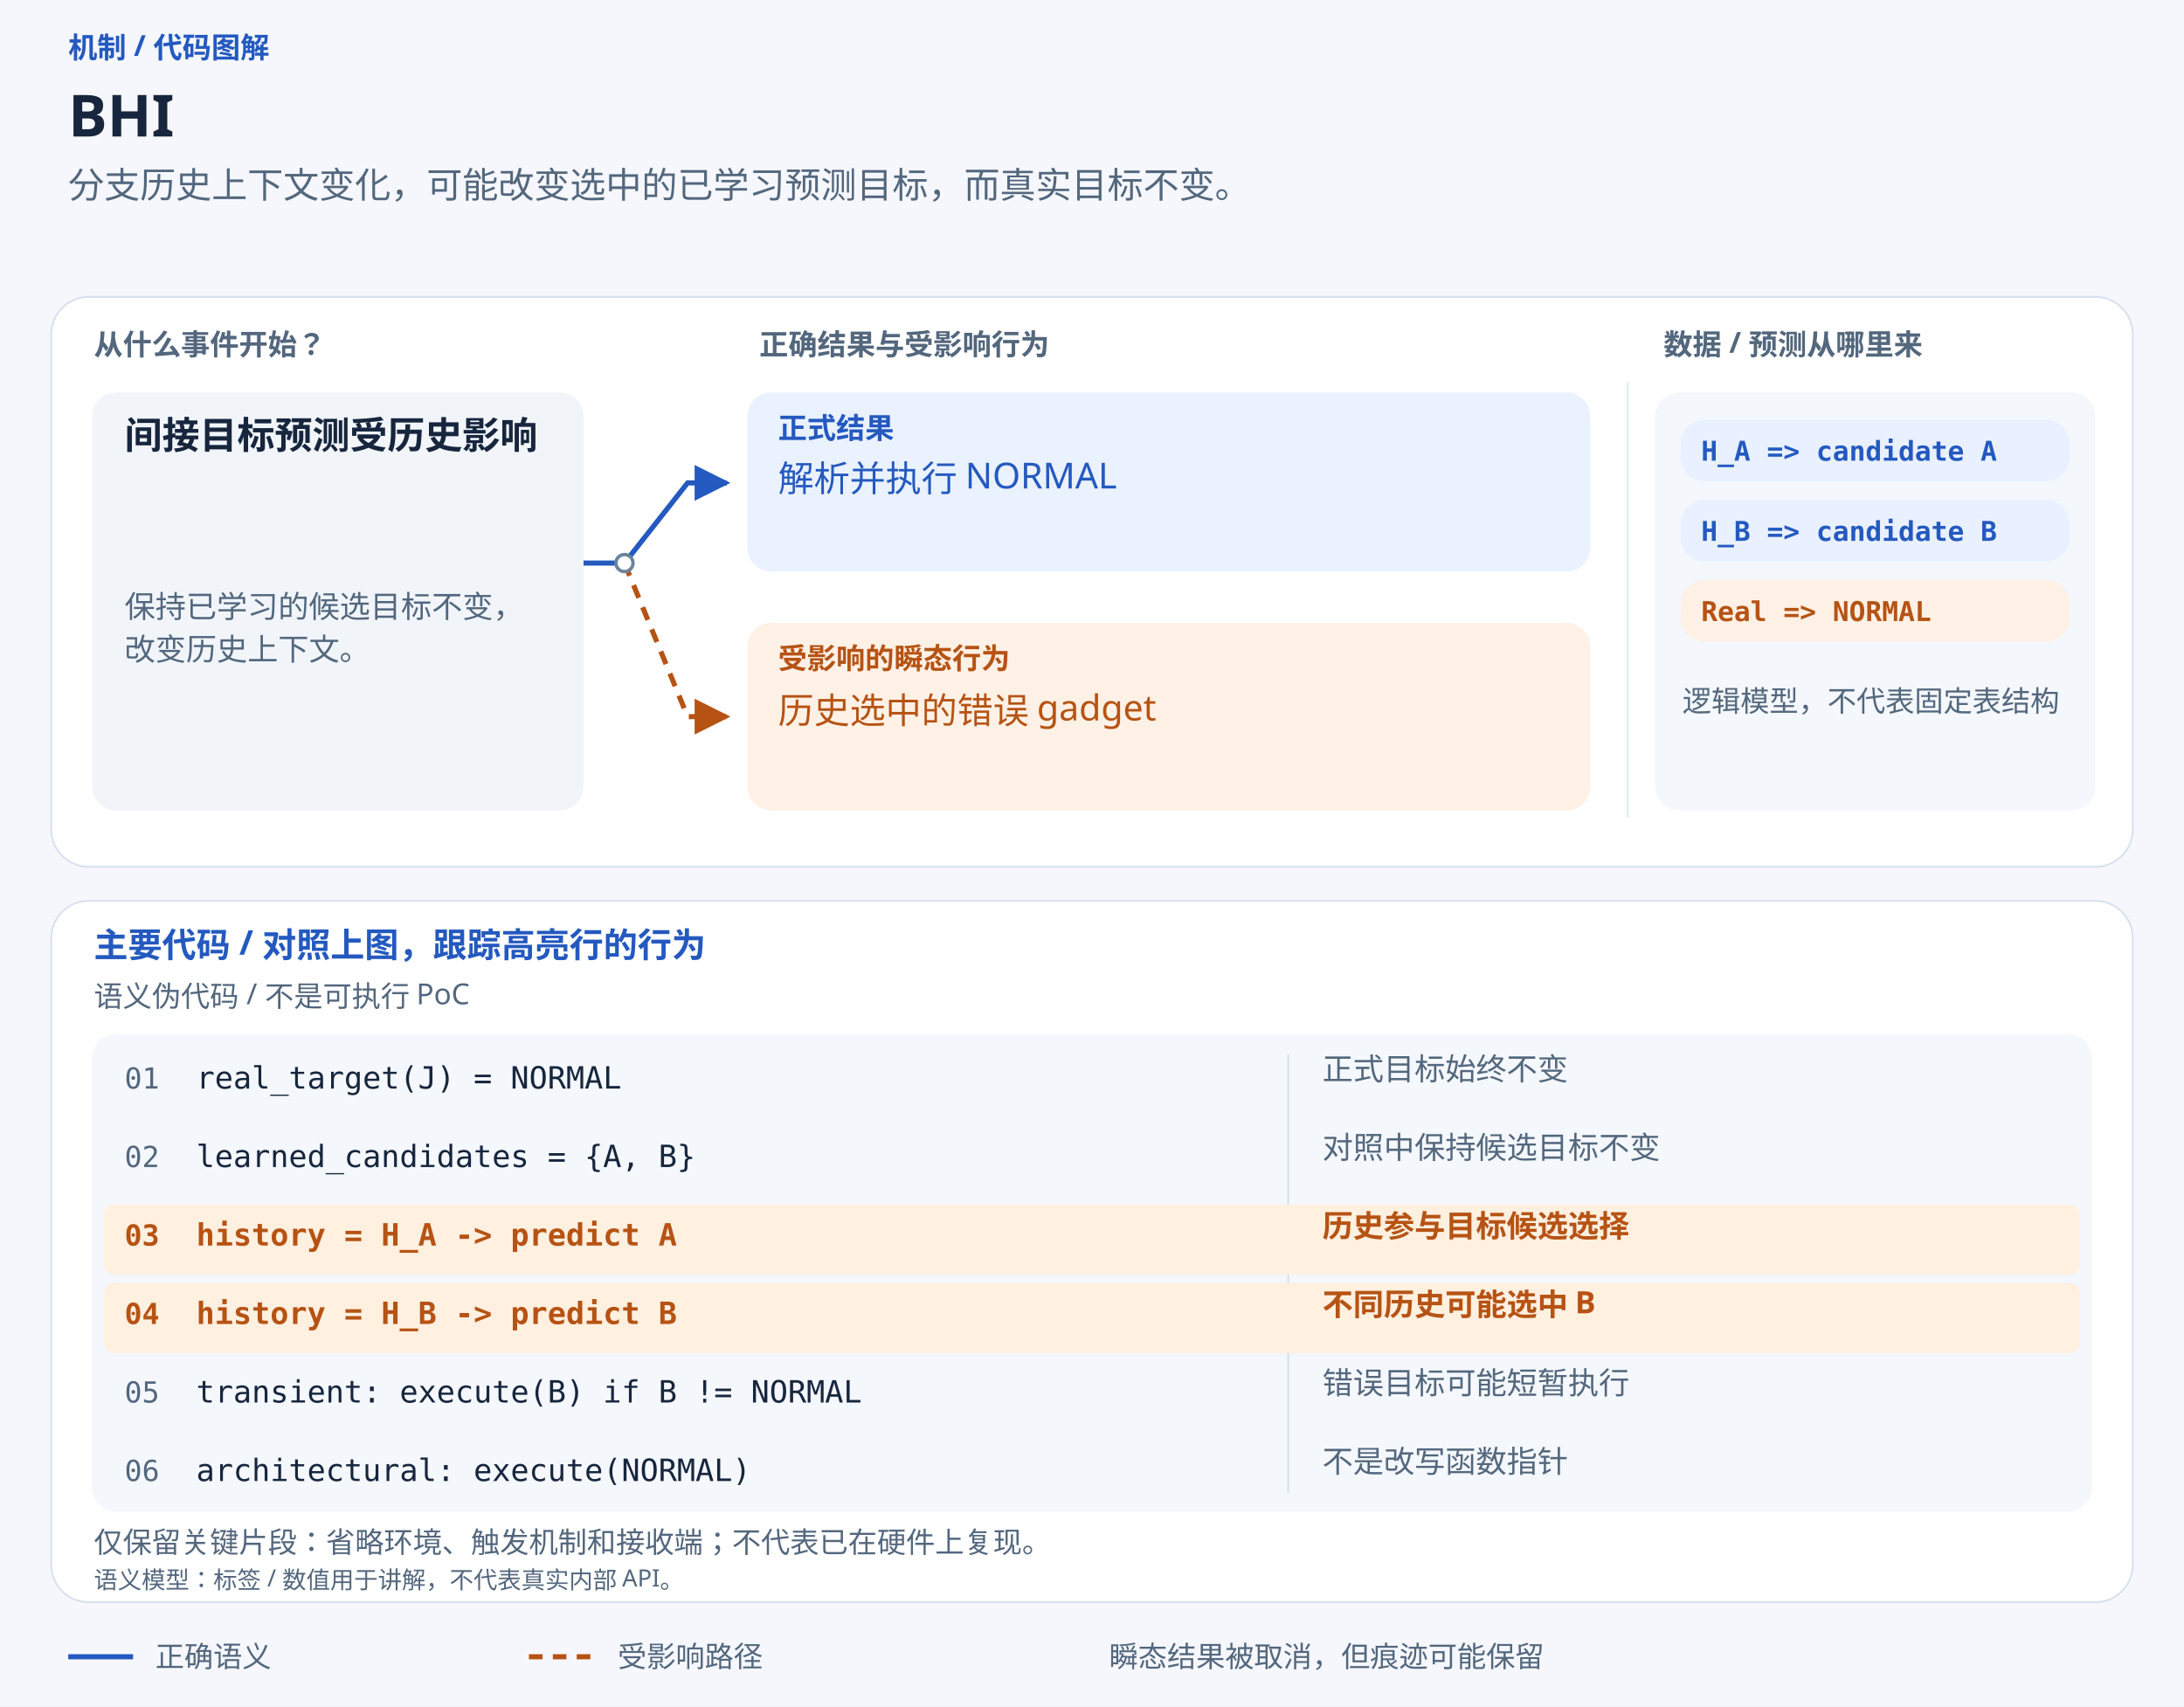
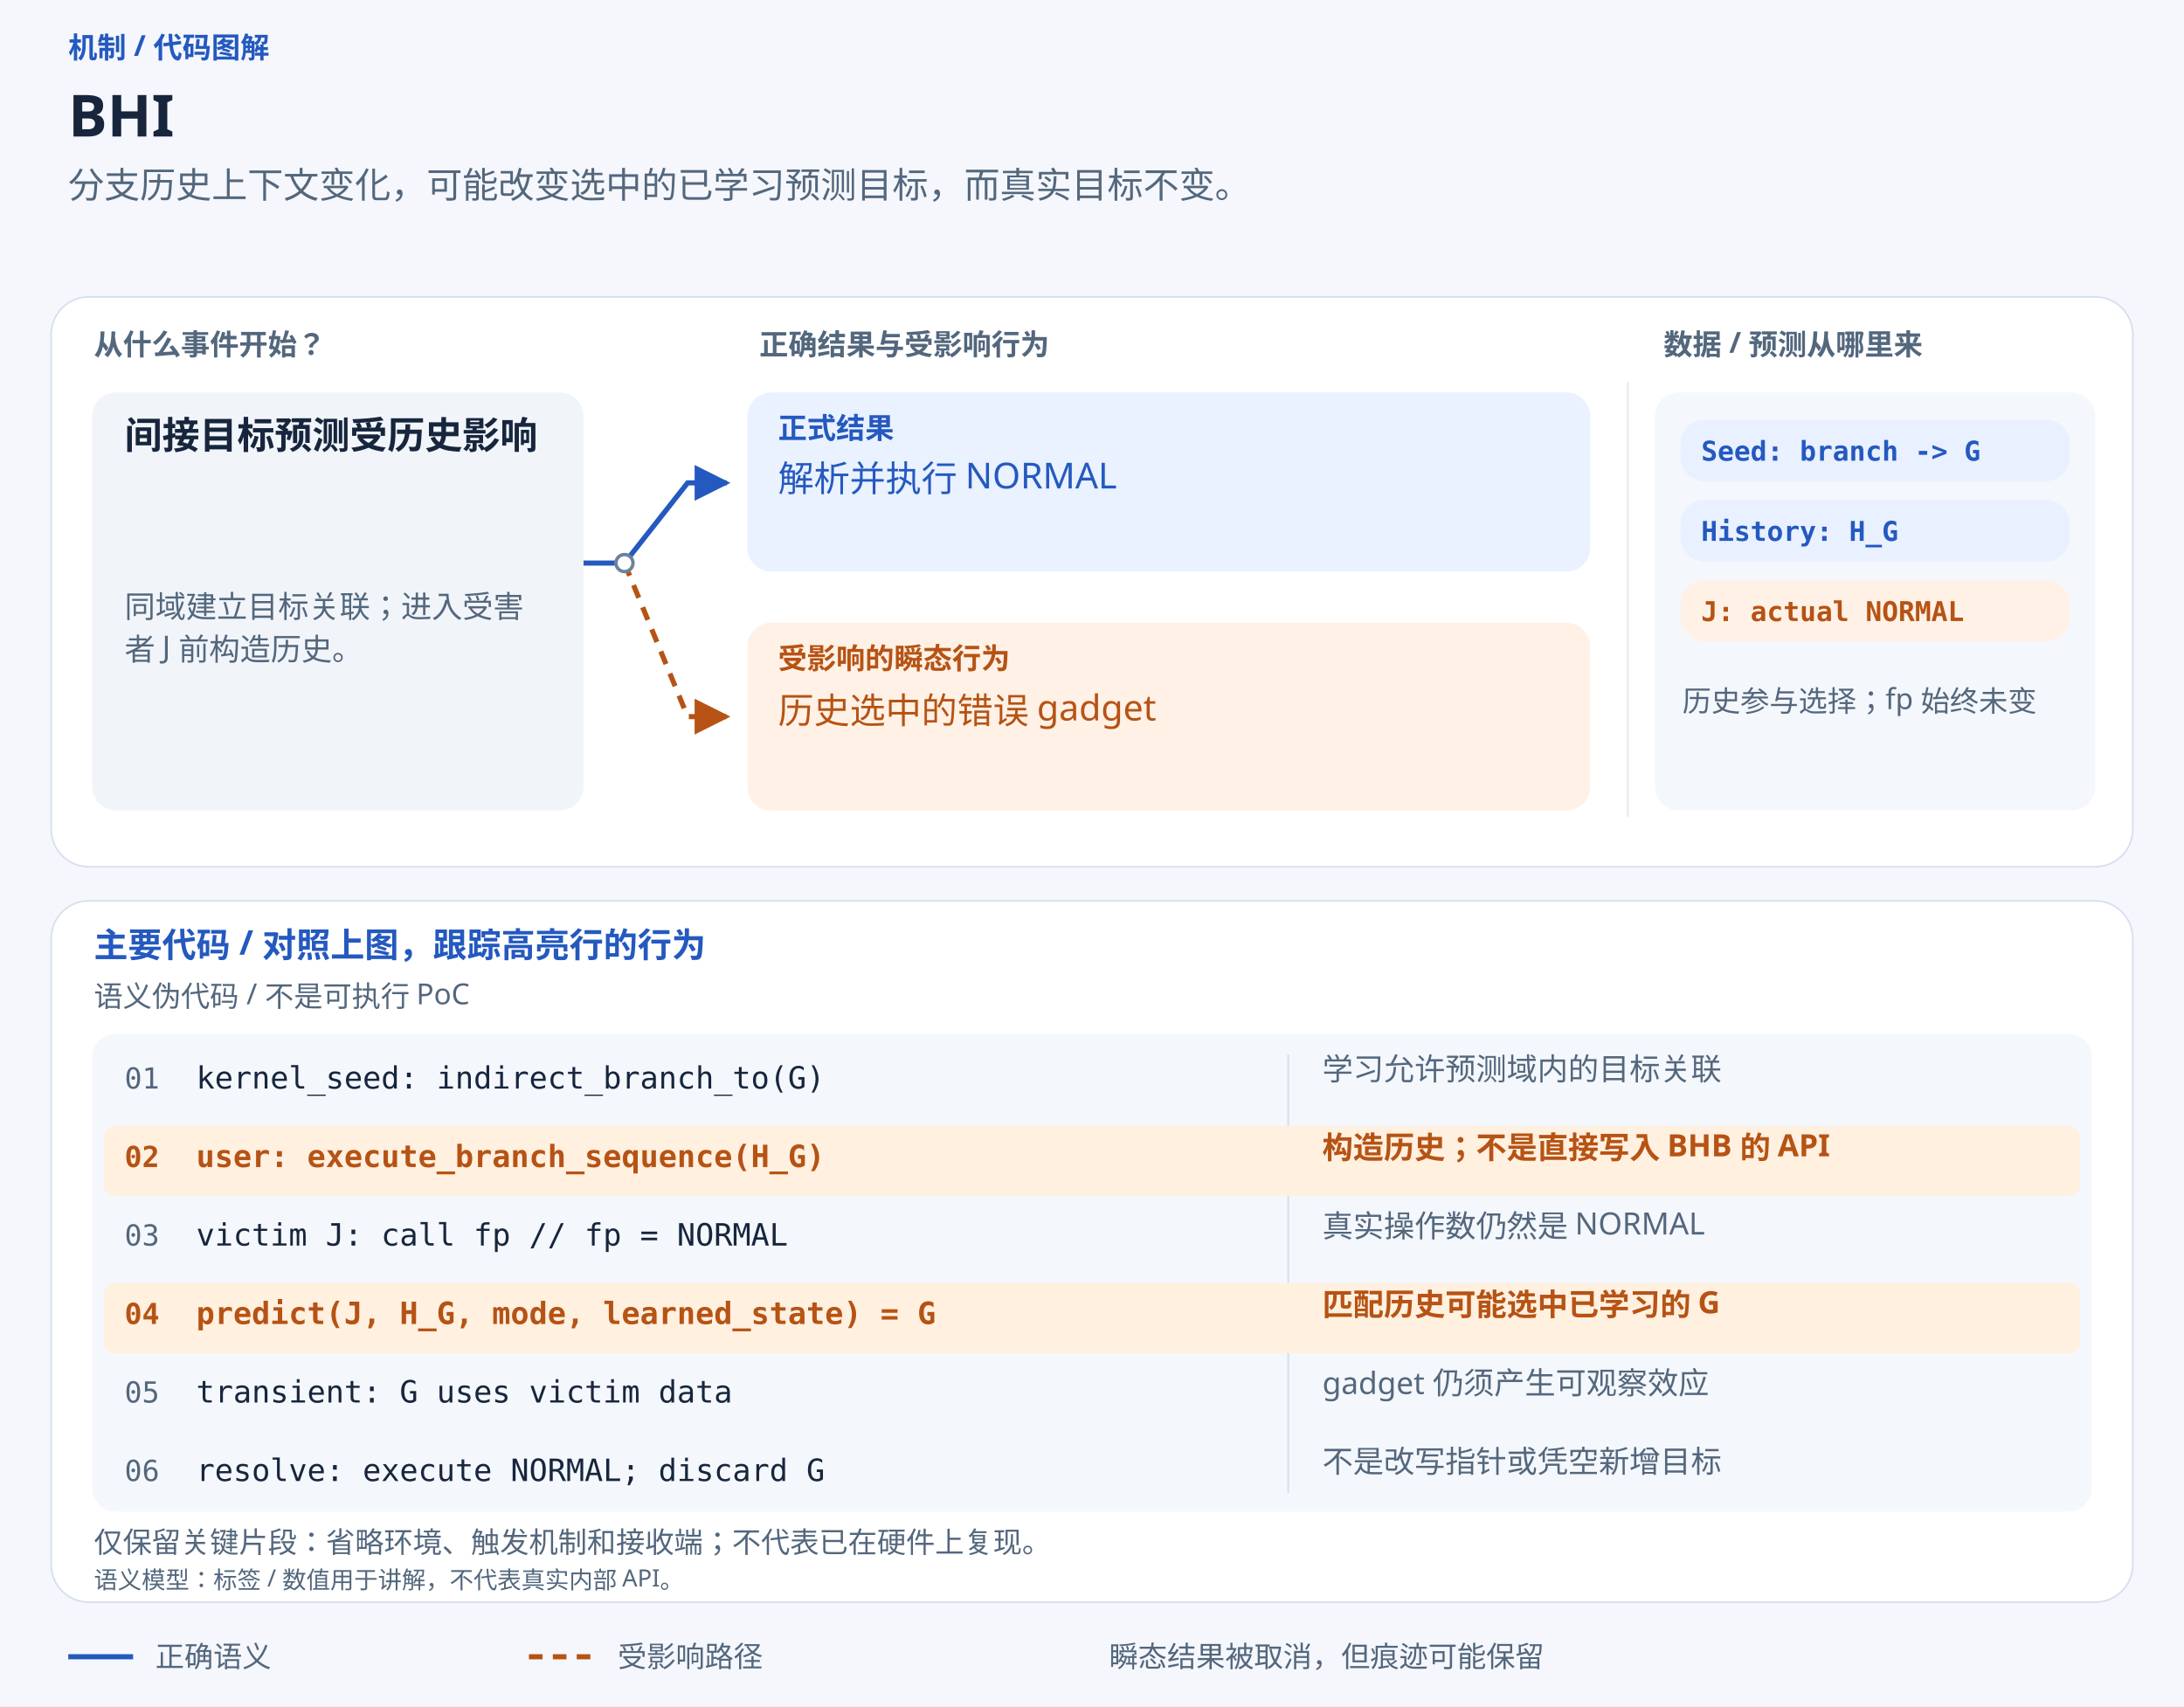
<svg xmlns="http://www.w3.org/2000/svg" viewBox="0 0 1280 1000" role="img" aria-labelledby="title desc">
  <defs>
    <marker id="blue" viewBox="0 0 10 10" refX="9" refY="5" markerWidth="7" markerHeight="7" orient="auto">
      <path d="M0 0L10 5L0 10Z" fill="#2459bf" />
    </marker>
    <marker id="orange" viewBox="0 0 10 10" refX="9" refY="5" markerWidth="7" markerHeight="7" orient="auto">
      <path d="M0 0L10 5L0 10Z" fill="#b65314" />
    </marker>
  </defs>
  <rect width="1280" height="1000" fill="#f5f7fc" />
  <g font-family="system-ui, sans-serif">
    <text x="40" y="34" font-size="17" fill="#2459bf" font-weight="700">机制 / 代码图解</text>
    <text x="40" y="80" font-size="34" fill="#17263d" font-weight="700">BHI</text>
    <text x="40" y="116" font-size="21" fill="#53677d">分支历史上下文变化，可能改变选中的已学习预测目标，而真实目标不变。</text>
    <rect x="30" y="174" width="1220" height="334" rx="22" fill="#fff" stroke="#d6e0ef" />
    <text x="55" y="208" font-size="17" fill="#53677d" font-weight="700">从什么事件开始？</text>
    <text x="445" y="208" font-size="17" fill="#53677d" font-weight="700">正确结果与受影响行为</text>
    <text x="975" y="208" font-size="17" fill="#53677d" font-weight="700">数据 / 预测从哪里来</text>
    <rect x="54" y="230" width="288" height="245" rx="14" fill="#f1f5fa" stroke="none" />
    <text x="73" y="263" font-size="22" fill="#17263d" font-weight="700">间接目标预测受历史影响</text>
-     <text x="73" y="362" font-size="18" fill="#53677d">保持已学习的候选目标不变，</text>
-     <text x="73" y="387" font-size="18" fill="#53677d">改变历史上下文。</text>
+     <text x="73" y="362" font-size="18" fill="#53677d">同域建立目标关联；进入受害</text>
+     <text x="73" y="387" font-size="18" fill="#53677d">者 J 前构造历史。</text>
    <rect x="438" y="230" width="494" height="105" rx="14" fill="#eaf1ff" stroke="none" />
    <text x="456" y="257" font-size="17" fill="#2459bf" font-weight="700">正式结果</text>
    <text x="456" y="288" font-size="21" fill="#2459bf">解析并执行 NORMAL</text>
    <rect x="438" y="365" width="494" height="110" rx="14" fill="#fff1e6" stroke="none" />
    <text x="456" y="392" font-size="17" fill="#b65314" font-weight="700">受影响的瞬态行为</text>
    <text x="456" y="424" font-size="21" fill="#b65314">历史选中的错误 gadget</text>
    <path d="M342 330H366L403 283H426" fill="none" stroke="#2459bf" stroke-width="3" marker-end="url(#blue)" />
    <path d="M366 330L403 420H426" fill="none" stroke="#b65314" stroke-width="3" stroke-dasharray="8 6" marker-end="url(#orange)" />
    <circle cx="366" cy="330" r="5" fill="white" stroke="#6c839c" stroke-width="2" />
    <path d="M954 224V479" stroke="#e1e8f0" />
    <rect x="970" y="230" width="258" height="245" rx="14" fill="#f4f7fb" stroke="none" />
    <rect x="985" y="246" width="228" height="36" rx="14" fill="#e9f0ff" stroke="none" />
-     <text x="997" y="270" font-size="16" fill="#2459bf" font-weight="700" font-family="ui-monospace, SFMono-Regular, Consolas, monospace">H_A =&gt; candidate A</text>
+     <text x="997" y="270" font-size="16" fill="#2459bf" font-weight="700" font-family="ui-monospace, SFMono-Regular, Consolas, monospace">Seed: branch -&gt; G</text>
    <rect x="985" y="293" width="228" height="36" rx="14" fill="#e9f0ff" stroke="none" />
-     <text x="997" y="317" font-size="16" fill="#2459bf" font-weight="700" font-family="ui-monospace, SFMono-Regular, Consolas, monospace">H_B =&gt; candidate B</text>
+     <text x="997" y="317" font-size="16" fill="#2459bf" font-weight="700" font-family="ui-monospace, SFMono-Regular, Consolas, monospace">History: H_G</text>
    <rect x="985" y="340" width="228" height="36" rx="14" fill="#fff1e6" stroke="none" />
-     <text x="997" y="364" font-size="16" fill="#b65314" font-weight="700" font-family="ui-monospace, SFMono-Regular, Consolas, monospace">Real =&gt; NORMAL</text>
-     <text x="986" y="417" font-size="17" fill="#53677d">逻辑模型，不代表固定表结构</text>
+     <text x="997" y="364" font-size="16" fill="#b65314" font-weight="700" font-family="ui-monospace, SFMono-Regular, Consolas, monospace">J: actual NORMAL</text>
+     <text x="986" y="417" font-size="17" fill="#53677d">历史参与选择；fp 始终未变</text>
    <rect x="30" y="528" width="1220" height="411" rx="22" fill="#fff" stroke="#d6e0ef" />
    <text x="55" y="561" font-size="20" fill="#2459bf" font-weight="700">主要代码 / 对照上图，跟踪高亮行的行为</text>
    <text x="55" y="590" font-size="17" fill="#53677d">语义伪代码 / 不是可执行 PoC</text>
    <rect x="54" y="606" width="1172" height="280" rx="14" fill="#f4f7fb" stroke="none" />
    <path d="M755 618V875" stroke="#d5deeb" />
    <text x="73" y="638" font-size="17" fill="#53677d" font-family="ui-monospace, SFMono-Regular, Consolas, monospace">01</text>
-     <text x="115" y="638" font-size="18" fill="#17263d" font-family="ui-monospace, SFMono-Regular, Consolas, monospace" class="code-line">real_target(J) = NORMAL</text>
-     <text x="775" y="633" font-size="18" fill="#53677d">正式目标始终不变</text>
-     <text x="73" y="684" font-size="17" fill="#53677d" font-family="ui-monospace, SFMono-Regular, Consolas, monospace">02</text>
-     <text x="115" y="684" font-size="18" fill="#17263d" font-family="ui-monospace, SFMono-Regular, Consolas, monospace" class="code-line">learned_candidates = {A, B}</text>
-     <text x="775" y="679" font-size="18" fill="#53677d">对照中保持候选目标不变</text>
-     <rect x="61" y="706" width="1158" height="41" rx="6" fill="#fff0e0" stroke="none" class="code-highlight" />
-     <text x="73" y="730" font-size="17" fill="#b65314" font-weight="700" font-family="ui-monospace, SFMono-Regular, Consolas, monospace">03</text>
-     <text x="115" y="730" font-size="18" fill="#b65314" font-weight="700" font-family="ui-monospace, SFMono-Regular, Consolas, monospace" class="code-line">history = H_A -&gt; predict A</text>
-     <text x="775" y="725" font-size="18" fill="#b65314" font-weight="700">历史参与目标候选选择</text>
+     <text x="115" y="638" font-size="18" fill="#17263d" font-family="ui-monospace, SFMono-Regular, Consolas, monospace" class="code-line">kernel_seed: indirect_branch_to(G)</text>
+     <text x="775" y="633" font-size="18" fill="#53677d">学习允许预测域内的目标关联</text>
+     <rect x="61" y="660" width="1158" height="41" rx="6" fill="#fff0e0" stroke="none" class="code-highlight" />
+     <text x="73" y="684" font-size="17" fill="#b65314" font-weight="700" font-family="ui-monospace, SFMono-Regular, Consolas, monospace">02</text>
+     <text x="115" y="684" font-size="18" fill="#b65314" font-weight="700" font-family="ui-monospace, SFMono-Regular, Consolas, monospace" class="code-line">user: execute_branch_sequence(H_G)</text>
+     <text x="775" y="679" font-size="18" fill="#b65314" font-weight="700">构造历史；不是直接写入 BHB 的 API</text>
+     <text x="73" y="730" font-size="17" fill="#53677d" font-family="ui-monospace, SFMono-Regular, Consolas, monospace">03</text>
+     <text x="115" y="730" font-size="18" fill="#17263d" font-family="ui-monospace, SFMono-Regular, Consolas, monospace" class="code-line">victim J: call fp  // fp = NORMAL</text>
+     <text x="775" y="725" font-size="18" fill="#53677d">真实操作数仍然是 NORMAL</text>
    <rect x="61" y="752" width="1158" height="41" rx="6" fill="#fff0e0" stroke="none" class="code-highlight" />
    <text x="73" y="776" font-size="17" fill="#b65314" font-weight="700" font-family="ui-monospace, SFMono-Regular, Consolas, monospace">04</text>
-     <text x="115" y="776" font-size="18" fill="#b65314" font-weight="700" font-family="ui-monospace, SFMono-Regular, Consolas, monospace" class="code-line">history = H_B -&gt; predict B</text>
-     <text x="775" y="771" font-size="18" fill="#b65314" font-weight="700">不同历史可能选中 B</text>
+     <text x="115" y="776" font-size="18" fill="#b65314" font-weight="700" font-family="ui-monospace, SFMono-Regular, Consolas, monospace" class="code-line">predict(J, H_G, mode, learned_state) = G</text>
+     <text x="775" y="771" font-size="18" fill="#b65314" font-weight="700">匹配历史可能选中已学习的 G</text>
    <text x="73" y="822" font-size="17" fill="#53677d" font-family="ui-monospace, SFMono-Regular, Consolas, monospace">05</text>
-     <text x="115" y="822" font-size="18" fill="#17263d" font-family="ui-monospace, SFMono-Regular, Consolas, monospace" class="code-line">transient: execute(B) if B != NORMAL</text>
-     <text x="775" y="817" font-size="18" fill="#53677d">错误目标可能短暂执行</text>
+     <text x="115" y="822" font-size="18" fill="#17263d" font-family="ui-monospace, SFMono-Regular, Consolas, monospace" class="code-line">transient: G uses victim data</text>
+     <text x="775" y="817" font-size="18" fill="#53677d">gadget 仍须产生可观察效应</text>
    <text x="73" y="868" font-size="17" fill="#53677d" font-family="ui-monospace, SFMono-Regular, Consolas, monospace">06</text>
-     <text x="115" y="868" font-size="18" fill="#17263d" font-family="ui-monospace, SFMono-Regular, Consolas, monospace" class="code-line">architectural: execute(NORMAL)</text>
-     <text x="775" y="863" font-size="18" fill="#53677d">不是改写函数指针</text>
+     <text x="115" y="868" font-size="18" fill="#17263d" font-family="ui-monospace, SFMono-Regular, Consolas, monospace" class="code-line">resolve: execute NORMAL; discard G</text>
+     <text x="775" y="863" font-size="18" fill="#53677d">不是改写指针或凭空新增目标</text>
    <text x="55" y="910" font-size="17" fill="#53677d">仅保留关键片段：省略环境、触发机制和接收端；不代表已在硬件上复现。</text>
    <text x="55" y="931" font-size="14" fill="#53677d">语义模型：标签 / 数值用于讲解，不代表真实内部 API。</text>
    <path d="M40 971H78" stroke="#2459bf" stroke-width="3" />
    <text x="91" y="977" font-size="17" fill="#53677d">正确语义</text>
    <path d="M310 971H348" stroke="#b65314" stroke-width="3" stroke-dasharray="8 6" />
    <text x="362" y="977" font-size="17" fill="#53677d">受影响路径</text>
    <text x="650" y="977" font-size="17" fill="#53677d">瞬态结果被取消，但痕迹可能保留</text>
  </g>
</svg>
